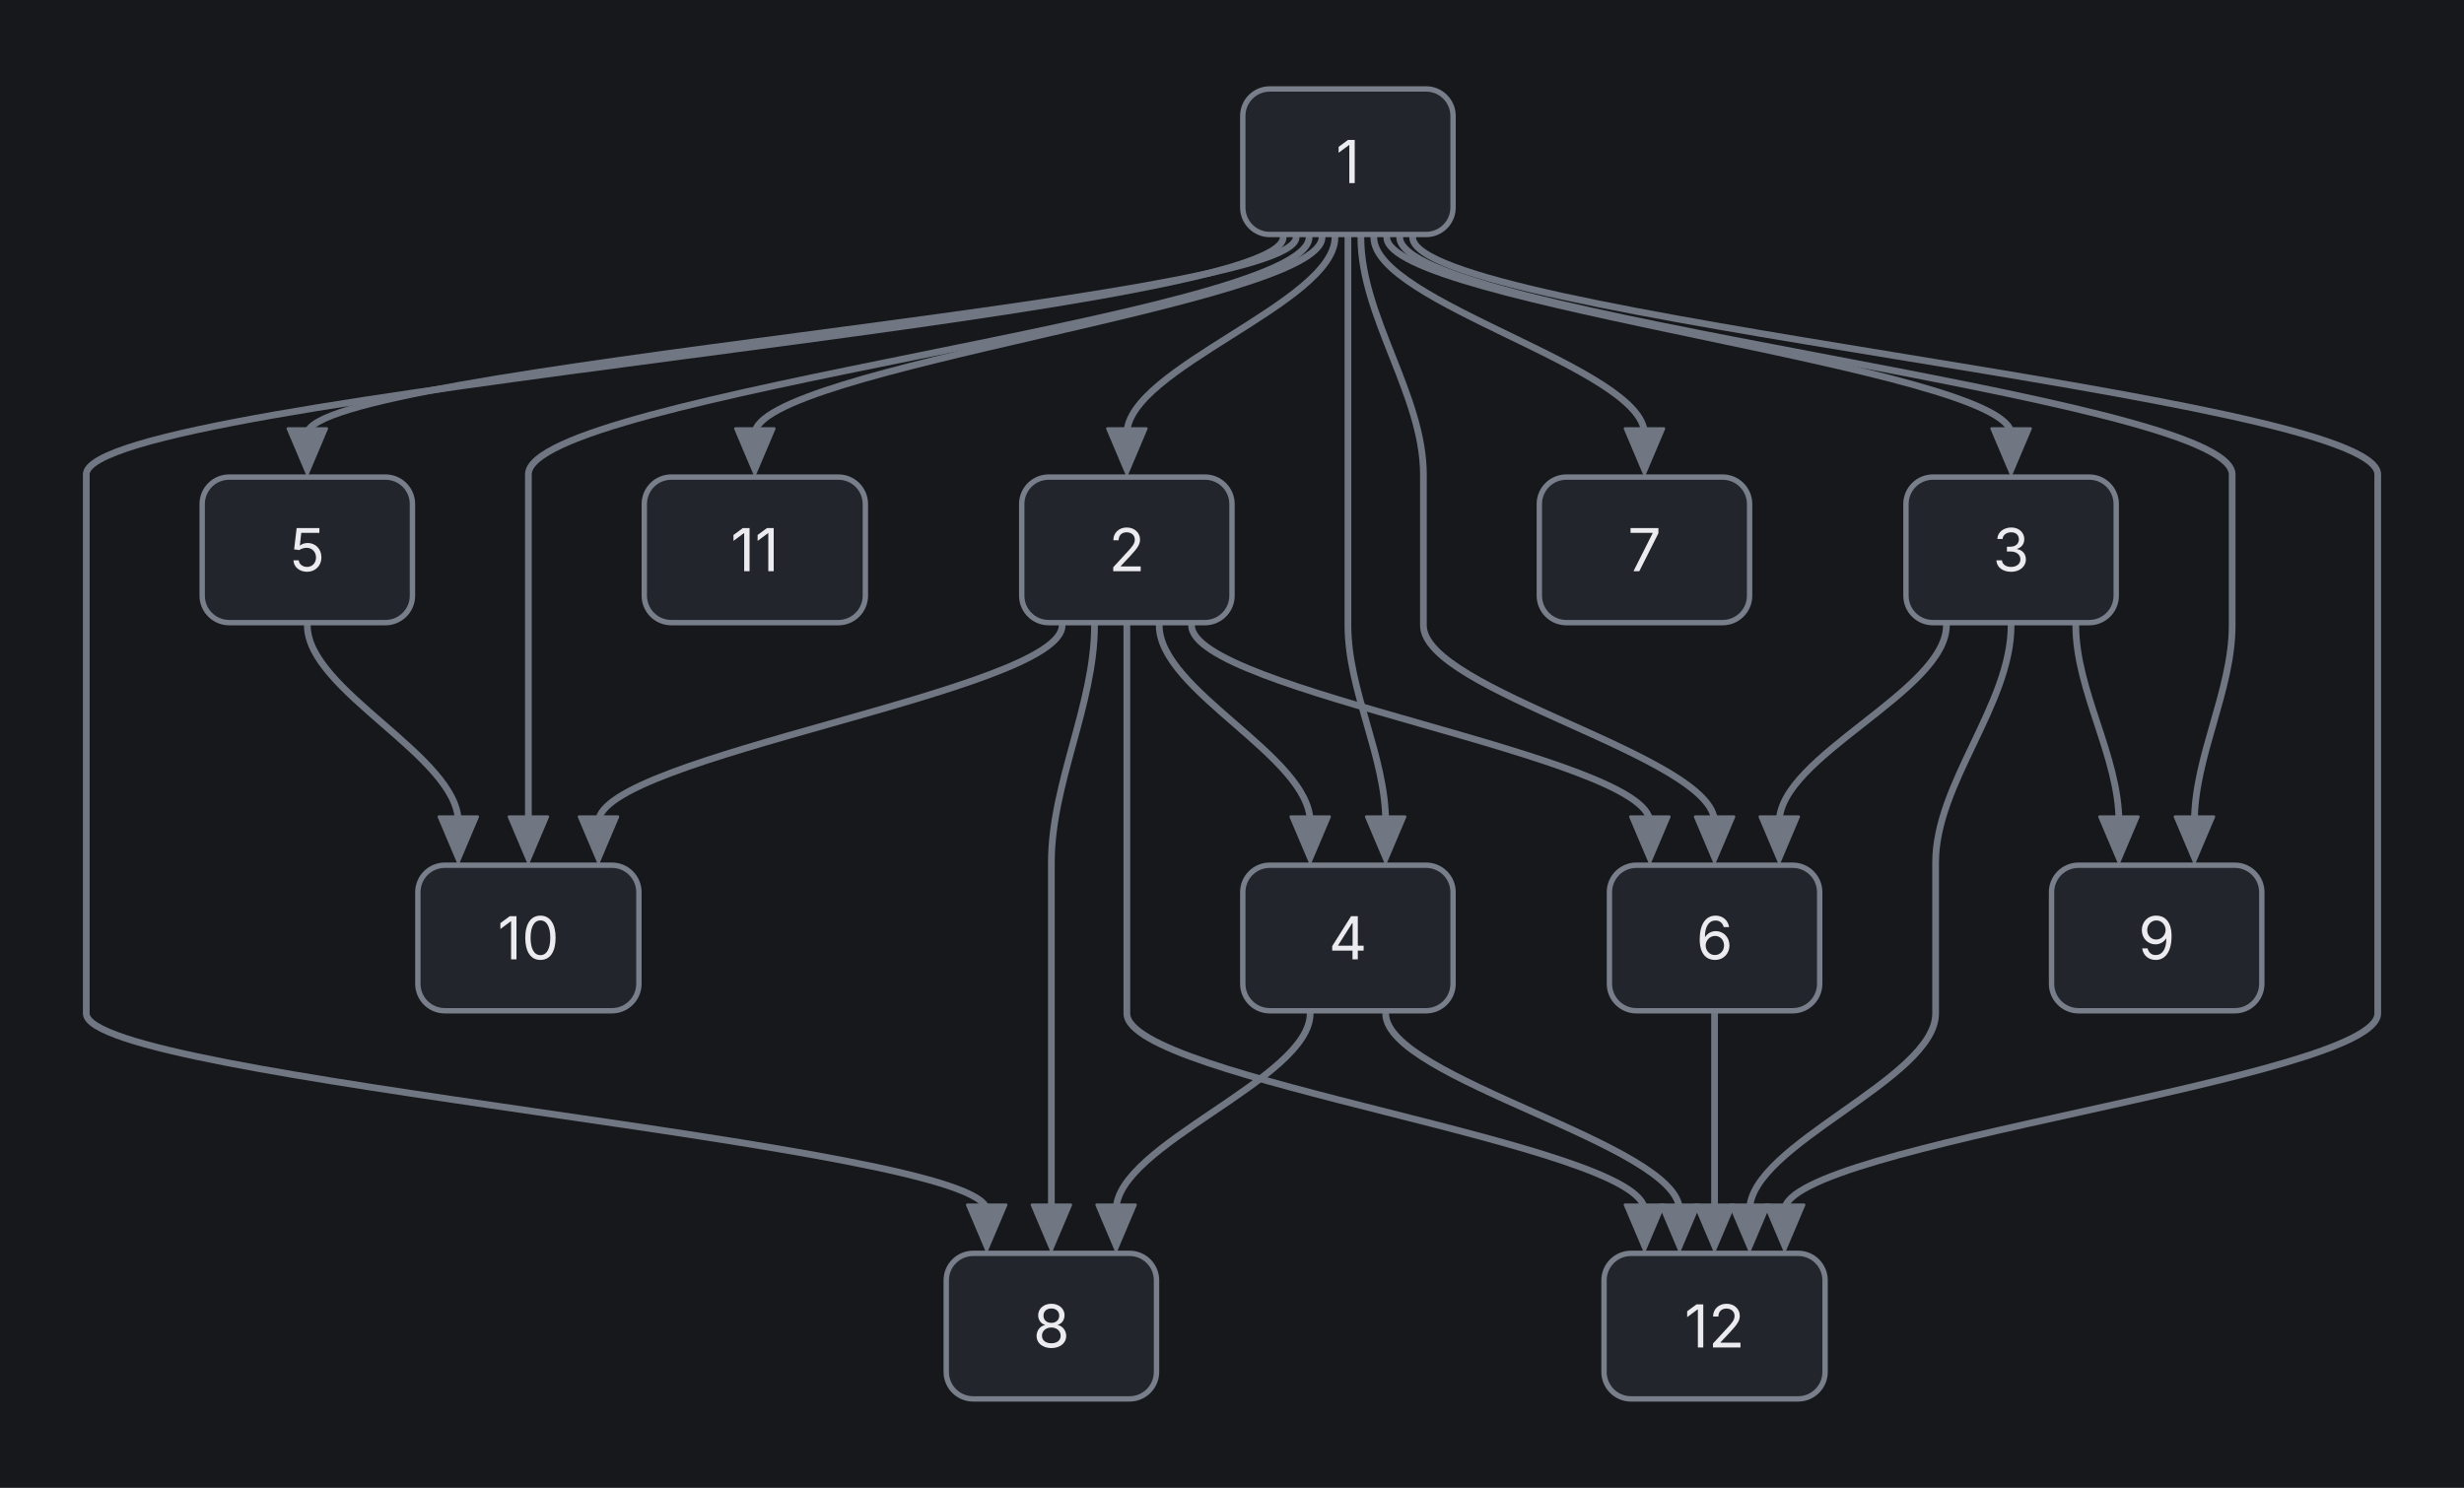
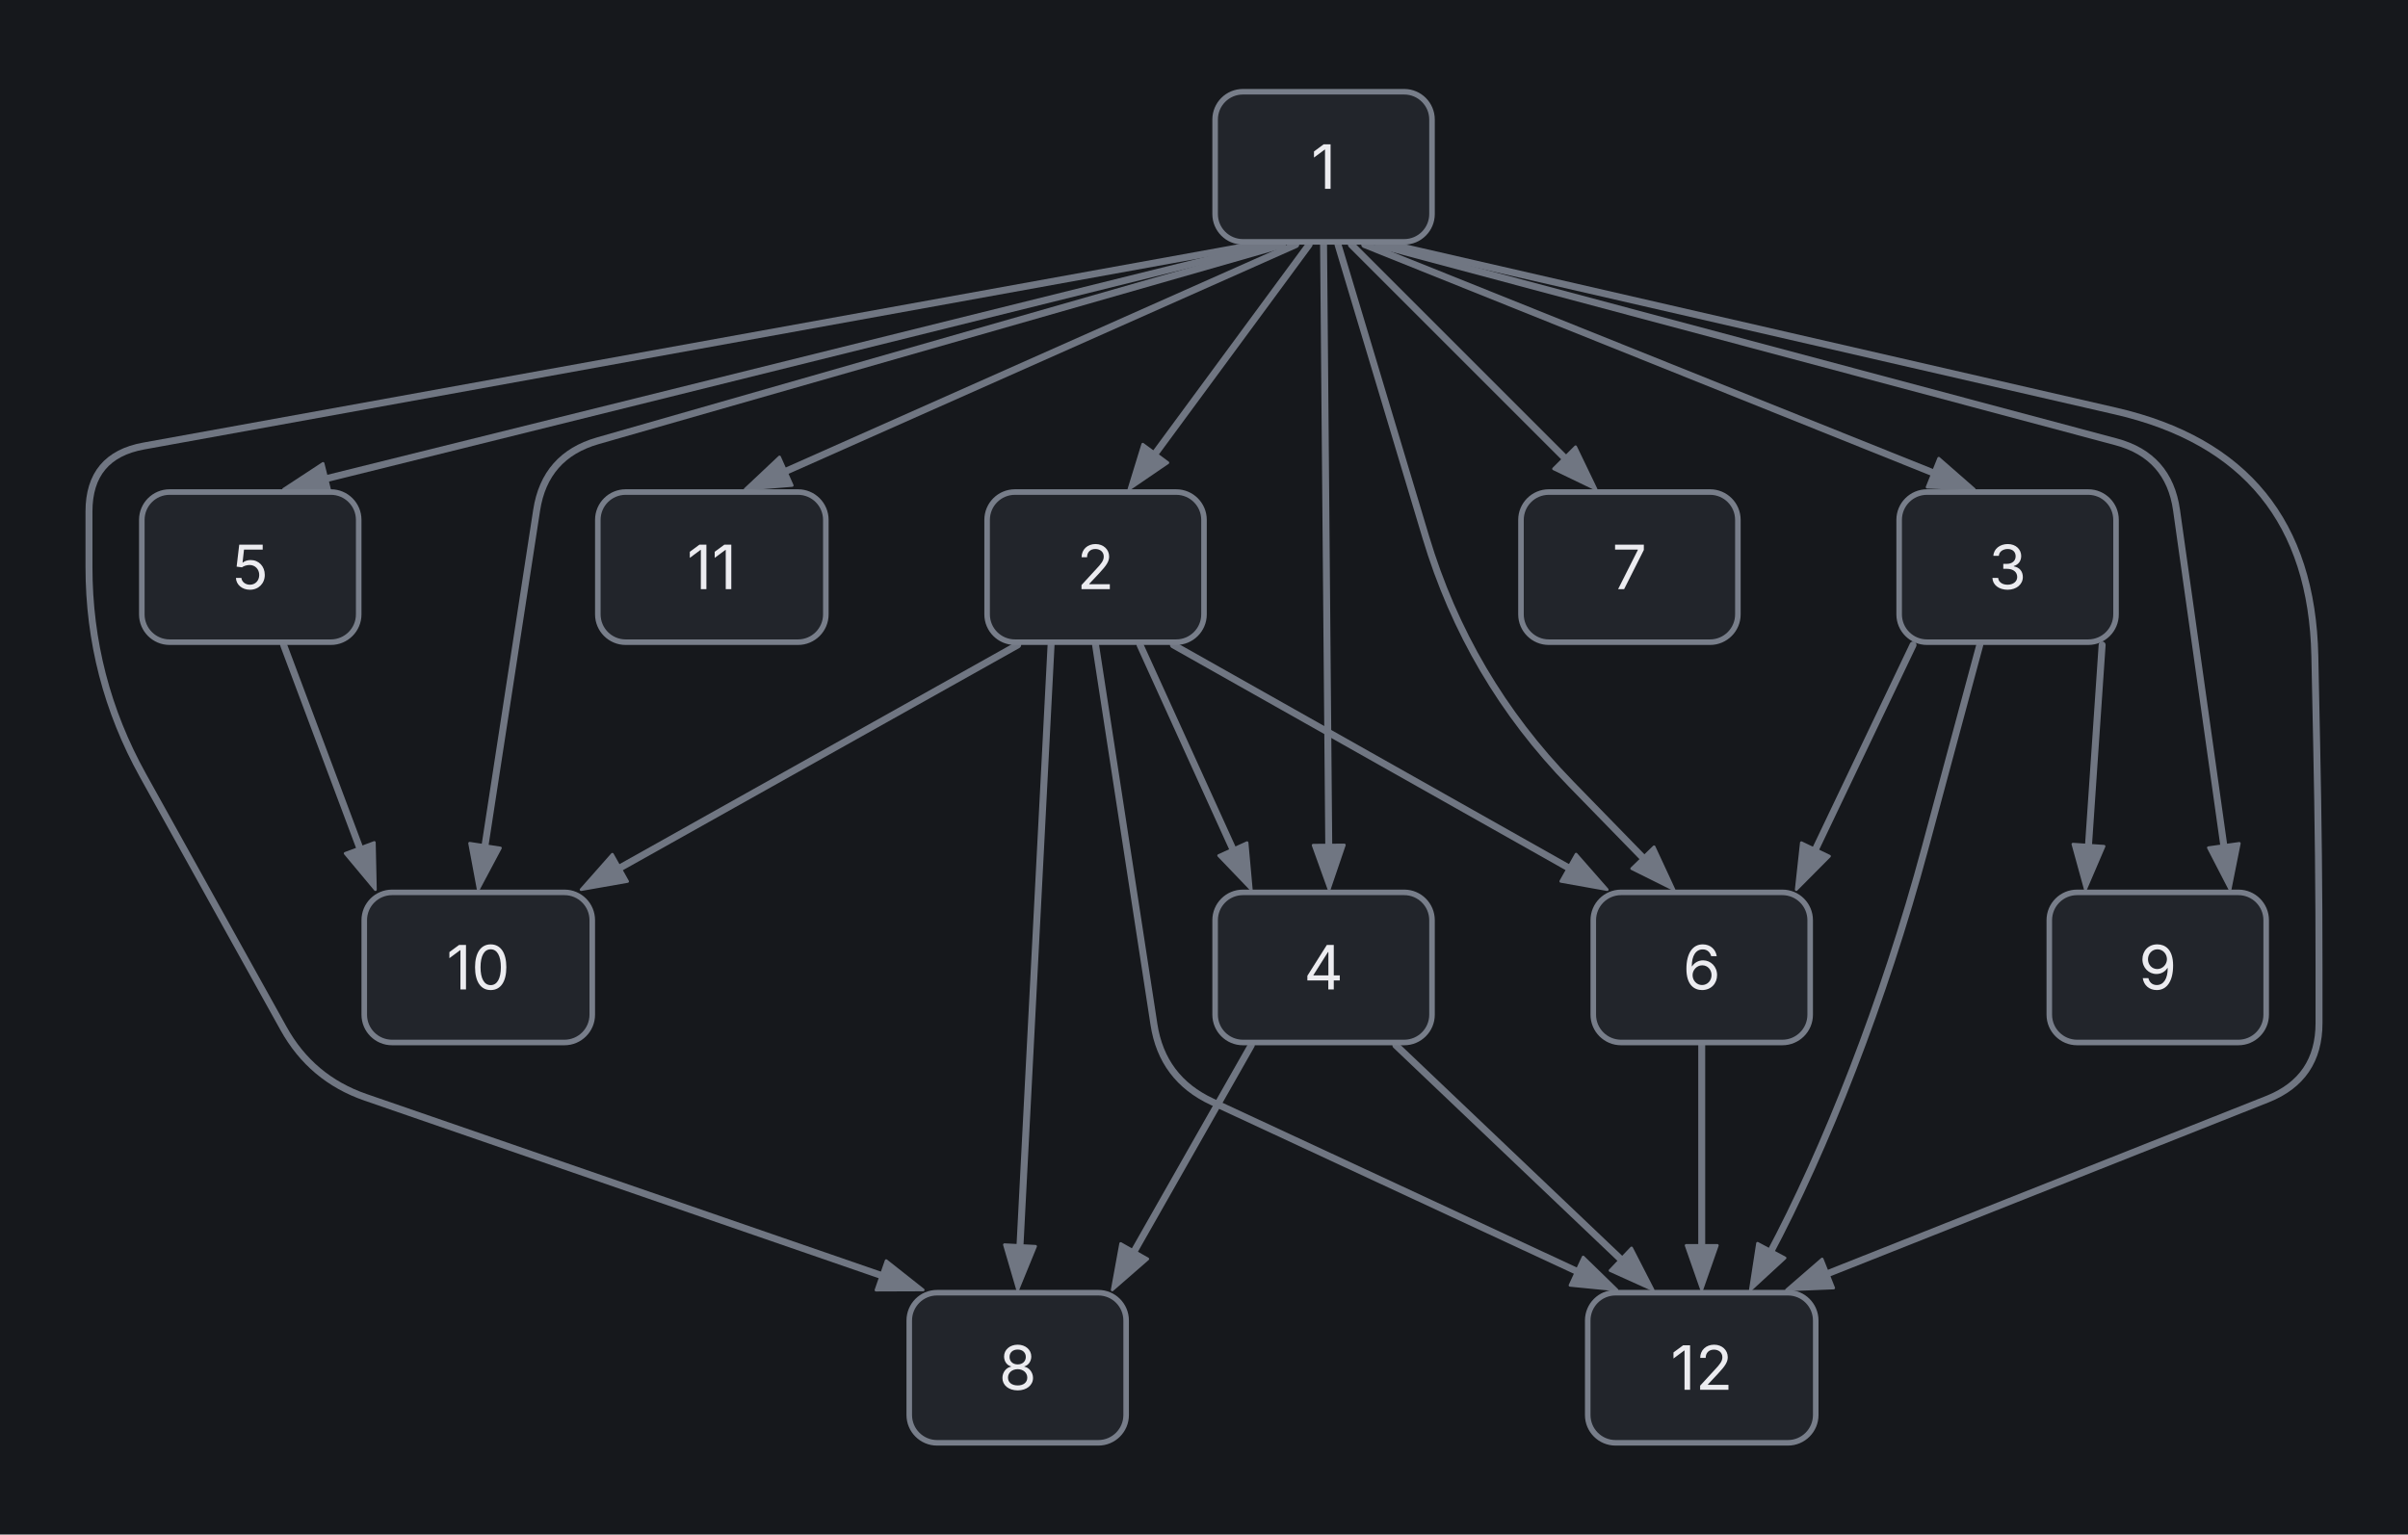
- <svg xmlns="http://www.w3.org/2000/svg" width="457" height="276" viewBox="0 0 457 276">
-   <path d="M0 0 L457 0 L457 276 L0 276 Z" fill="#16181c" />
-   <path d="M247.6 44 C247.6 56.17 209 68.33 209 80.5" fill="none" stroke="#707682" stroke-width="1.25" stroke-linecap="round" stroke-linejoin="round" />
-   <path d="M209 88 L205.4 79.5 L212.6 79.5 Z" fill="#707682" stroke="#707682" stroke-width="0.5" stroke-linecap="round" stroke-linejoin="round" />
-   <path d="M257.2 44 C257.2 56.17 373 68.33 373 80.5" fill="none" stroke="#707682" stroke-width="1.25" stroke-linecap="round" stroke-linejoin="round" />
-   <path d="M373 88 L369.4 79.5 L376.6 79.5 Z" fill="#707682" stroke="#707682" stroke-width="0.5" stroke-linecap="round" stroke-linejoin="round" />
-   <path d="M250 44 C250 58.67 250 73.33 250 88 C250 97.33 250 106.67 250 116 C250 128.17 257 140.33 257 152.5" fill="none" stroke="#707682" stroke-width="1.25" stroke-linecap="round" stroke-linejoin="round" />
-   <path d="M257 160 L253.4 151.5 L260.6 151.5 Z" fill="#707682" stroke="#707682" stroke-width="0.5" stroke-linecap="round" stroke-linejoin="round" />
-   <path d="M240.4 44 C240.4 56.17 57 68.33 57 80.5" fill="none" stroke="#707682" stroke-width="1.25" stroke-linecap="round" stroke-linejoin="round" />
-   <path d="M57 88 L53.4 79.5 L60.6 79.5 Z" fill="#707682" stroke="#707682" stroke-width="0.5" stroke-linecap="round" stroke-linejoin="round" />
-   <path d="M252.4 44 C252.4 58.67 264 73.33 264 88 C264 97.33 264 106.67 264 116 C264 128.17 318 140.33 318 152.5" fill="none" stroke="#707682" stroke-width="1.25" stroke-linecap="round" stroke-linejoin="round" />
-   <path d="M318 160 L314.4 151.5 L321.6 151.5 Z" fill="#707682" stroke="#707682" stroke-width="0.5" stroke-linecap="round" stroke-linejoin="round" />
-   <path d="M254.8 44 C254.8 56.17 305 68.33 305 80.5" fill="none" stroke="#707682" stroke-width="1.25" stroke-linecap="round" stroke-linejoin="round" />
-   <path d="M305 88 L301.4 79.5 L308.6 79.5 Z" fill="#707682" stroke="#707682" stroke-width="0.5" stroke-linecap="round" stroke-linejoin="round" />
-   <path d="M238 44 C238 58.67 16 73.33 16 88 C16 97.33 16 106.67 16 116 C16 130.67 16 145.33 16 160 C16 169.33 16 178.67 16 188 C16 200.17 183 212.33 183 224.5" fill="none" stroke="#707682" stroke-width="1.25" stroke-linecap="round" stroke-linejoin="round" />
-   <path d="M183 232 L179.4 223.5 L186.6 223.5 Z" fill="#707682" stroke="#707682" stroke-width="0.5" stroke-linecap="round" stroke-linejoin="round" />
-   <path d="M259.6 44 C259.6 58.67 414 73.33 414 88 C414 97.33 414 106.67 414 116 C414 128.17 407 140.33 407 152.5" fill="none" stroke="#707682" stroke-width="1.25" stroke-linecap="round" stroke-linejoin="round" />
-   <path d="M407 160 L403.4 151.5 L410.6 151.5 Z" fill="#707682" stroke="#707682" stroke-width="0.5" stroke-linecap="round" stroke-linejoin="round" />
-   <path d="M242.8 44 C242.8 58.67 98 73.33 98 88 C98 97.33 98 106.67 98 116 C98 128.17 98 140.33 98 152.5" fill="none" stroke="#707682" stroke-width="1.25" stroke-linecap="round" stroke-linejoin="round" />
-   <path d="M98 160 L94.4 151.5 L101.6 151.5 Z" fill="#707682" stroke="#707682" stroke-width="0.5" stroke-linecap="round" stroke-linejoin="round" />
-   <path d="M245.2 44 C245.2 56.17 140 68.33 140 80.5" fill="none" stroke="#707682" stroke-width="1.25" stroke-linecap="round" stroke-linejoin="round" />
-   <path d="M140 88 L136.4 79.5 L143.6 79.5 Z" fill="#707682" stroke="#707682" stroke-width="0.5" stroke-linecap="round" stroke-linejoin="round" />
-   <path d="M262 44 C262 58.67 441 73.33 441 88 C441 97.33 441 106.67 441 116 C441 130.67 441 145.33 441 160 C441 169.33 441 178.67 441 188 C441 200.17 331 212.33 331 224.5" fill="none" stroke="#707682" stroke-width="1.25" stroke-linecap="round" stroke-linejoin="round" />
-   <path d="M331 232 L327.4 223.5 L334.6 223.5 Z" fill="#707682" stroke="#707682" stroke-width="0.5" stroke-linecap="round" stroke-linejoin="round" />
-   <path d="M215 116 C215 128.17 243 140.33 243 152.5" fill="none" stroke="#707682" stroke-width="1.25" stroke-linecap="round" stroke-linejoin="round" />
-   <path d="M243 160 L239.4 151.5 L246.6 151.5 Z" fill="#707682" stroke="#707682" stroke-width="0.5" stroke-linecap="round" stroke-linejoin="round" />
-   <path d="M221 116 C221 128.17 306 140.33 306 152.5" fill="none" stroke="#707682" stroke-width="1.25" stroke-linecap="round" stroke-linejoin="round" />
-   <path d="M306 160 L302.4 151.5 L309.6 151.5 Z" fill="#707682" stroke="#707682" stroke-width="0.5" stroke-linecap="round" stroke-linejoin="round" />
-   <path d="M203 116 C203 130.67 195 145.33 195 160 C195 169.33 195 178.67 195 188 C195 200.17 195 212.33 195 224.5" fill="none" stroke="#707682" stroke-width="1.25" stroke-linecap="round" stroke-linejoin="round" />
-   <path d="M195 232 L191.4 223.5 L198.6 223.5 Z" fill="#707682" stroke="#707682" stroke-width="0.5" stroke-linecap="round" stroke-linejoin="round" />
-   <path d="M197 116 C197 128.17 111 140.33 111 152.5" fill="none" stroke="#707682" stroke-width="1.25" stroke-linecap="round" stroke-linejoin="round" />
-   <path d="M111 160 L107.4 151.5 L114.6 151.5 Z" fill="#707682" stroke="#707682" stroke-width="0.5" stroke-linecap="round" stroke-linejoin="round" />
-   <path d="M209 116 C209 130.67 209 145.33 209 160 C209 169.33 209 178.67 209 188 C209 200.17 305 212.33 305 224.5" fill="none" stroke="#707682" stroke-width="1.25" stroke-linecap="round" stroke-linejoin="round" />
-   <path d="M305 232 L301.4 223.5 L308.6 223.5 Z" fill="#707682" stroke="#707682" stroke-width="0.5" stroke-linecap="round" stroke-linejoin="round" />
-   <path d="M361 116 C361 128.17 330 140.33 330 152.5" fill="none" stroke="#707682" stroke-width="1.25" stroke-linecap="round" stroke-linejoin="round" />
-   <path d="M330 160 L326.4 151.5 L333.6 151.5 Z" fill="#707682" stroke="#707682" stroke-width="0.5" stroke-linecap="round" stroke-linejoin="round" />
-   <path d="M385 116 C385 128.17 393 140.33 393 152.5" fill="none" stroke="#707682" stroke-width="1.25" stroke-linecap="round" stroke-linejoin="round" />
-   <path d="M393 160 L389.4 151.5 L396.6 151.5 Z" fill="#707682" stroke="#707682" stroke-width="0.5" stroke-linecap="round" stroke-linejoin="round" />
-   <path d="M373 116 C373 130.67 359 145.33 359 160 C359 169.33 359 178.67 359 188 C359 200.17 324.5 212.33 324.5 224.5" fill="none" stroke="#707682" stroke-width="1.25" stroke-linecap="round" stroke-linejoin="round" />
-   <path d="M324.5 232 L320.9 223.5 L328.1 223.5 Z" fill="#707682" stroke="#707682" stroke-width="0.5" stroke-linecap="round" stroke-linejoin="round" />
-   <path d="M243 188 C243 200.17 207 212.33 207 224.5" fill="none" stroke="#707682" stroke-width="1.25" stroke-linecap="round" stroke-linejoin="round" />
-   <path d="M207 232 L203.4 223.5 L210.6 223.5 Z" fill="#707682" stroke="#707682" stroke-width="0.5" stroke-linecap="round" stroke-linejoin="round" />
-   <path d="M257 188 C257 200.17 311.5 212.33 311.5 224.5" fill="none" stroke="#707682" stroke-width="1.25" stroke-linecap="round" stroke-linejoin="round" />
-   <path d="M311.5 232 L307.9 223.5 L315.1 223.5 Z" fill="#707682" stroke="#707682" stroke-width="0.5" stroke-linecap="round" stroke-linejoin="round" />
-   <path d="M57 116 C57 128.17 85 140.33 85 152.5" fill="none" stroke="#707682" stroke-width="1.25" stroke-linecap="round" stroke-linejoin="round" />
-   <path d="M85 160 L81.4 151.5 L88.6 151.5 Z" fill="#707682" stroke="#707682" stroke-width="0.5" stroke-linecap="round" stroke-linejoin="round" />
-   <path d="M318 188 C318 200.17 318 212.33 318 224.5" fill="none" stroke="#707682" stroke-width="1.25" stroke-linecap="round" stroke-linejoin="round" />
-   <path d="M318 232 L314.4 223.5 L321.6 223.5 Z" fill="#707682" stroke="#707682" stroke-width="0.5" stroke-linecap="round" stroke-linejoin="round" />
-   <path d="M235.5 16.5 L264.5 16.5 C267.26 16.5 269.5 18.74 269.5 21.5 L269.5 38.5 C269.5 41.26 267.26 43.5 264.5 43.5 L235.5 43.5 C232.74 43.5 230.5 41.26 230.5 38.5 L230.5 21.5 C230.5 18.74 232.74 16.5 235.5 16.5 Z" fill="#22252b" stroke="#787e8a" stroke-width="1" />
-   <text x="250" y="33.96" font-size="11" fill="#ececf0" text-anchor="middle" font-family="Inter, &quot;Helvetica Neue&quot;, Helvetica, Arial, sans-serif">1</text>
-   <path d="M194.5 88.5 L223.5 88.5 C226.26 88.5 228.5 90.74 228.5 93.5 L228.5 110.5 C228.5 113.26 226.26 115.5 223.5 115.5 L194.5 115.5 C191.74 115.5 189.5 113.26 189.5 110.5 L189.5 93.5 C189.5 90.74 191.74 88.5 194.5 88.5 Z" fill="#22252b" stroke="#787e8a" stroke-width="1" />
-   <text x="209" y="105.96" font-size="11" fill="#ececf0" text-anchor="middle" font-family="Inter, &quot;Helvetica Neue&quot;, Helvetica, Arial, sans-serif">2</text>
-   <path d="M358.5 88.5 L387.5 88.5 C390.26 88.5 392.5 90.74 392.5 93.5 L392.5 110.5 C392.5 113.26 390.26 115.5 387.5 115.5 L358.5 115.5 C355.74 115.5 353.5 113.26 353.5 110.5 L353.5 93.5 C353.5 90.74 355.74 88.5 358.5 88.5 Z" fill="#22252b" stroke="#787e8a" stroke-width="1" />
-   <text x="373" y="105.96" font-size="11" fill="#ececf0" text-anchor="middle" font-family="Inter, &quot;Helvetica Neue&quot;, Helvetica, Arial, sans-serif">3</text>
-   <path d="M235.5 160.5 L264.5 160.5 C267.26 160.5 269.5 162.74 269.5 165.5 L269.5 182.5 C269.5 185.26 267.26 187.5 264.5 187.5 L235.5 187.5 C232.74 187.5 230.5 185.26 230.5 182.5 L230.5 165.5 C230.5 162.74 232.74 160.5 235.5 160.5 Z" fill="#22252b" stroke="#787e8a" stroke-width="1" />
-   <text x="250" y="177.96" font-size="11" fill="#ececf0" text-anchor="middle" font-family="Inter, &quot;Helvetica Neue&quot;, Helvetica, Arial, sans-serif">4</text>
-   <path d="M42.5 88.5 L71.5 88.5 C74.26 88.5 76.5 90.74 76.5 93.5 L76.5 110.5 C76.5 113.26 74.26 115.5 71.5 115.5 L42.5 115.5 C39.74 115.5 37.5 113.26 37.5 110.5 L37.5 93.5 C37.5 90.74 39.74 88.5 42.5 88.5 Z" fill="#22252b" stroke="#787e8a" stroke-width="1" />
-   <text x="57" y="105.96" font-size="11" fill="#ececf0" text-anchor="middle" font-family="Inter, &quot;Helvetica Neue&quot;, Helvetica, Arial, sans-serif">5</text>
-   <path d="M303.5 160.5 L332.5 160.5 C335.26 160.5 337.5 162.74 337.5 165.5 L337.5 182.5 C337.5 185.26 335.26 187.5 332.5 187.5 L303.5 187.5 C300.74 187.5 298.5 185.26 298.5 182.5 L298.5 165.5 C298.5 162.74 300.74 160.5 303.5 160.5 Z" fill="#22252b" stroke="#787e8a" stroke-width="1" />
-   <text x="318" y="177.96" font-size="11" fill="#ececf0" text-anchor="middle" font-family="Inter, &quot;Helvetica Neue&quot;, Helvetica, Arial, sans-serif">6</text>
-   <path d="M290.5 88.5 L319.5 88.5 C322.26 88.5 324.5 90.74 324.5 93.5 L324.5 110.5 C324.5 113.26 322.26 115.5 319.5 115.5 L290.5 115.5 C287.74 115.5 285.5 113.26 285.5 110.5 L285.5 93.5 C285.5 90.74 287.74 88.5 290.5 88.5 Z" fill="#22252b" stroke="#787e8a" stroke-width="1" />
-   <text x="305" y="105.96" font-size="11" fill="#ececf0" text-anchor="middle" font-family="Inter, &quot;Helvetica Neue&quot;, Helvetica, Arial, sans-serif">7</text>
-   <path d="M180.5 232.5 L209.5 232.5 C212.26 232.5 214.5 234.74 214.5 237.5 L214.5 254.5 C214.5 257.26 212.26 259.5 209.5 259.5 L180.5 259.5 C177.74 259.5 175.5 257.26 175.5 254.5 L175.5 237.5 C175.5 234.74 177.74 232.5 180.5 232.5 Z" fill="#22252b" stroke="#787e8a" stroke-width="1" />
-   <text x="195" y="249.96" font-size="11" fill="#ececf0" text-anchor="middle" font-family="Inter, &quot;Helvetica Neue&quot;, Helvetica, Arial, sans-serif">8</text>
-   <path d="M385.5 160.5 L414.5 160.5 C417.26 160.5 419.5 162.74 419.5 165.5 L419.5 182.5 C419.5 185.26 417.26 187.5 414.5 187.5 L385.5 187.5 C382.74 187.5 380.5 185.26 380.5 182.5 L380.5 165.5 C380.5 162.74 382.74 160.5 385.5 160.5 Z" fill="#22252b" stroke="#787e8a" stroke-width="1" />
-   <text x="400" y="177.96" font-size="11" fill="#ececf0" text-anchor="middle" font-family="Inter, &quot;Helvetica Neue&quot;, Helvetica, Arial, sans-serif">9</text>
-   <path d="M82.5 160.5 L113.5 160.5 C116.26 160.5 118.5 162.74 118.5 165.5 L118.5 182.5 C118.5 185.26 116.26 187.5 113.5 187.5 L82.5 187.5 C79.74 187.5 77.5 185.26 77.5 182.5 L77.5 165.5 C77.5 162.74 79.74 160.5 82.5 160.5 Z" fill="#22252b" stroke="#787e8a" stroke-width="1" />
-   <text x="98" y="177.96" font-size="11" fill="#ececf0" text-anchor="middle" font-family="Inter, &quot;Helvetica Neue&quot;, Helvetica, Arial, sans-serif">10</text>
-   <path d="M124.5 88.5 L155.5 88.5 C158.26 88.5 160.5 90.74 160.5 93.5 L160.5 110.5 C160.5 113.26 158.26 115.5 155.5 115.5 L124.5 115.5 C121.74 115.5 119.5 113.26 119.5 110.5 L119.5 93.5 C119.5 90.74 121.74 88.5 124.5 88.5 Z" fill="#22252b" stroke="#787e8a" stroke-width="1" />
-   <text x="140" y="105.96" font-size="11" fill="#ececf0" text-anchor="middle" font-family="Inter, &quot;Helvetica Neue&quot;, Helvetica, Arial, sans-serif">11</text>
-   <path d="M302.5 232.5 L333.5 232.5 C336.26 232.5 338.5 234.74 338.5 237.5 L338.5 254.5 C338.5 257.26 336.26 259.5 333.5 259.5 L302.5 259.5 C299.74 259.5 297.5 257.26 297.5 254.5 L297.5 237.5 C297.5 234.74 299.74 232.5 302.5 232.5 Z" fill="#22252b" stroke="#787e8a" stroke-width="1" />
-   <text x="318" y="249.96" font-size="11" fill="#ececf0" text-anchor="middle" font-family="Inter, &quot;Helvetica Neue&quot;, Helvetica, Arial, sans-serif">12</text>
+ <svg xmlns="http://www.w3.org/2000/svg" width="433" height="276" viewBox="0 0 433 276">
+   <path d="M0 0 L433 0 L433 276 L0 276 Z" fill="#16181c" />
+   <path d="M235.4 44 L207.15 82.36" fill="none" stroke="#707682" stroke-width="1.25" stroke-linecap="round" stroke-linejoin="round" />
+   <path d="M203 88 L205.49 79.9 L210 83.22 Z" fill="#707682" stroke="#707682" stroke-width="0.5" stroke-linecap="round" stroke-linejoin="round" />
+   <path d="M245.4 44 L348.5 85.39" fill="none" stroke="#707682" stroke-width="1.25" stroke-linecap="round" stroke-linejoin="round" />
+   <path d="M355 88 L346.53 87.62 L348.62 82.42 Z" fill="#707682" stroke="#707682" stroke-width="0.5" stroke-linecap="round" stroke-linejoin="round" />
+   <path d="M238 44 L238.94 153" fill="none" stroke="#707682" stroke-width="1.25" stroke-linecap="round" stroke-linejoin="round" />
+   <path d="M239 160 L236.13 152.02 L241.73 151.98 Z" fill="#707682" stroke="#707682" stroke-width="0.5" stroke-linecap="round" stroke-linejoin="round" />
+   <path d="M228.2 44 L57.79 86.31" fill="none" stroke="#707682" stroke-width="1.25" stroke-linecap="round" stroke-linejoin="round" />
+   <path d="M51 88 L58.09 83.35 L59.44 88.79 Z" fill="#707682" stroke="#707682" stroke-width="0.5" stroke-linecap="round" stroke-linejoin="round" />
+   <path d="M240.6 44 L256.38 96.6 Q264 122 282.5 141 L296.12 154.98" fill="none" stroke="#707682" stroke-width="1.25" stroke-linecap="round" stroke-linejoin="round" />
+   <path d="M301 160 L293.41 156.22 L297.43 152.31 Z" fill="#707682" stroke="#707682" stroke-width="0.5" stroke-linecap="round" stroke-linejoin="round" />
+   <path d="M243 44 L282.05 83.05" fill="none" stroke="#707682" stroke-width="1.25" stroke-linecap="round" stroke-linejoin="round" />
+   <path d="M287 88 L279.36 84.32 L283.32 80.36 Z" fill="#707682" stroke="#707682" stroke-width="0.5" stroke-linecap="round" stroke-linejoin="round" />
+   <path d="M225.8 44 L25.84 80.22 Q16 82 16 92 L16 102 Q16 122 25.71 139.48 L51 185 Q56 194 65.73 197.36 L159.38 229.71" fill="none" stroke="#707682" stroke-width="1.25" stroke-linecap="round" stroke-linejoin="round" />
+   <path d="M166 232 L157.52 232.03 L159.35 226.74 Z" fill="#707682" stroke="#707682" stroke-width="0.5" stroke-linecap="round" stroke-linejoin="round" />
+   <path d="M247.8 44 L380.49 79.46 Q390 82 391.38 91.75 L400.02 153.07" fill="none" stroke="#707682" stroke-width="1.25" stroke-linecap="round" stroke-linejoin="round" />
+   <path d="M401 160 L397.11 152.47 L402.66 151.69 Z" fill="#707682" stroke="#707682" stroke-width="0.5" stroke-linecap="round" stroke-linejoin="round" />
+   <path d="M230.6 44 L107.48 79.28 Q98 82 96.5 91.75 L87.06 153.08" fill="none" stroke="#707682" stroke-width="1.25" stroke-linecap="round" stroke-linejoin="round" />
+   <path d="M86 160 L84.45 151.67 L89.98 152.52 Z" fill="#707682" stroke="#707682" stroke-width="0.5" stroke-linecap="round" stroke-linejoin="round" />
+   <path d="M233 44 L140.4 85.16" fill="none" stroke="#707682" stroke-width="1.25" stroke-linecap="round" stroke-linejoin="round" />
+   <path d="M134 88 L140.17 82.19 L142.45 87.31 Z" fill="#707682" stroke="#707682" stroke-width="0.5" stroke-linecap="round" stroke-linejoin="round" />
+   <path d="M250.2 44 L380.41 73.93 Q415.5 82 416.25 118 L416.58 134 Q417 154 417 174 L417 184 Q417 194 407.71 197.69 L327.76 229.42" fill="none" stroke="#707682" stroke-width="1.25" stroke-linecap="round" stroke-linejoin="round" />
+   <path d="M321.25 232 L327.65 226.45 L329.72 231.65 Z" fill="#707682" stroke="#707682" stroke-width="0.5" stroke-linecap="round" stroke-linejoin="round" />
+   <path d="M205 116 L222.1 153.63" fill="none" stroke="#707682" stroke-width="1.25" stroke-linecap="round" stroke-linejoin="round" />
+   <path d="M225 160 L219.14 153.88 L224.24 151.56 Z" fill="#707682" stroke="#707682" stroke-width="0.5" stroke-linecap="round" stroke-linejoin="round" />
+   <path d="M211 116 L282.9 156.56" fill="none" stroke="#707682" stroke-width="1.25" stroke-linecap="round" stroke-linejoin="round" />
+   <path d="M289 160 L280.66 158.51 L283.41 153.63 Z" fill="#707682" stroke="#707682" stroke-width="0.5" stroke-linecap="round" stroke-linejoin="round" />
+   <path d="M189 116 L183.36 225.01" fill="none" stroke="#707682" stroke-width="1.25" stroke-linecap="round" stroke-linejoin="round" />
+   <path d="M183 232 L180.62 223.87 L186.21 224.16 Z" fill="#707682" stroke="#707682" stroke-width="0.5" stroke-linecap="round" stroke-linejoin="round" />
+   <path d="M183 116 L110.61 156.58" fill="none" stroke="#707682" stroke-width="1.25" stroke-linecap="round" stroke-linejoin="round" />
+   <path d="M104.5 160 L110.11 153.65 L112.85 158.53 Z" fill="#707682" stroke="#707682" stroke-width="0.5" stroke-linecap="round" stroke-linejoin="round" />
+   <path d="M197 116 L207.5 184.25 Q209 194 217.95 198.16 L284.4 229.05" fill="none" stroke="#707682" stroke-width="1.25" stroke-linecap="round" stroke-linejoin="round" />
+   <path d="M290.75 232 L282.32 231.17 L284.68 226.09 Z" fill="#707682" stroke="#707682" stroke-width="0.5" stroke-linecap="round" stroke-linejoin="round" />
+   <path d="M344 116 L326.02 153.68" fill="none" stroke="#707682" stroke-width="1.25" stroke-linecap="round" stroke-linejoin="round" />
+   <path d="M323 160 L323.92 151.57 L328.97 153.99 Z" fill="#707682" stroke="#707682" stroke-width="0.5" stroke-linecap="round" stroke-linejoin="round" />
+   <path d="M378 116 L375.48 153.02" fill="none" stroke="#707682" stroke-width="1.25" stroke-linecap="round" stroke-linejoin="round" />
+   <path d="M375 160 L372.75 151.83 L378.34 152.21 Z" fill="#707682" stroke="#707682" stroke-width="0.5" stroke-linecap="round" stroke-linejoin="round" />
+   <path d="M356 116 L346.19 152.42 C338.73 180.14 328.25 206.67 318.04 225.82" fill="none" stroke="#707682" stroke-width="1.25" stroke-linecap="round" stroke-linejoin="round" />
+   <path d="M314.75 232 L316.04 223.62 L320.98 226.26 Z" fill="#707682" stroke="#707682" stroke-width="0.5" stroke-linecap="round" stroke-linejoin="round" />
+   <path d="M225 188 L203.46 225.91" fill="none" stroke="#707682" stroke-width="1.25" stroke-linecap="round" stroke-linejoin="round" />
+   <path d="M200 232 L201.52 223.66 L206.39 226.43 Z" fill="#707682" stroke="#707682" stroke-width="0.5" stroke-linecap="round" stroke-linejoin="round" />
+   <path d="M251 188 L292.18 227.18" fill="none" stroke="#707682" stroke-width="1.25" stroke-linecap="round" stroke-linejoin="round" />
+   <path d="M297.25 232 L289.52 228.51 L293.38 224.46 Z" fill="#707682" stroke="#707682" stroke-width="0.5" stroke-linecap="round" stroke-linejoin="round" />
+   <path d="M51 116 L65.04 153.45" fill="none" stroke="#707682" stroke-width="1.25" stroke-linecap="round" stroke-linejoin="round" />
+   <path d="M67.5 160 L62.07 153.49 L67.31 151.53 Z" fill="#707682" stroke="#707682" stroke-width="0.5" stroke-linecap="round" stroke-linejoin="round" />
+   <path d="M306 188 L306 225" fill="none" stroke="#707682" stroke-width="1.25" stroke-linecap="round" stroke-linejoin="round" />
+   <path d="M306 232 L303.2 224 L308.8 224 Z" fill="#707682" stroke="#707682" stroke-width="0.5" stroke-linecap="round" stroke-linejoin="round" />
+   <path d="M223.5 16.5 L252.5 16.5 C255.26 16.5 257.5 18.74 257.5 21.5 L257.5 38.5 C257.5 41.26 255.26 43.5 252.5 43.5 L223.5 43.5 C220.74 43.5 218.5 41.26 218.5 38.5 L218.5 21.5 C218.5 18.74 220.74 16.5 223.5 16.5 Z" fill="#22252b" stroke="#787e8a" stroke-width="1" />
+   <text x="238" y="33.96" font-size="11" fill="#ececf0" text-anchor="middle" font-family="Inter, &quot;Helvetica Neue&quot;, Helvetica, Arial, sans-serif">1</text>
+   <path d="M182.5 88.5 L211.5 88.5 C214.26 88.5 216.5 90.74 216.5 93.5 L216.5 110.5 C216.5 113.26 214.26 115.5 211.5 115.5 L182.5 115.5 C179.74 115.5 177.5 113.26 177.5 110.5 L177.5 93.5 C177.5 90.74 179.74 88.5 182.5 88.5 Z" fill="#22252b" stroke="#787e8a" stroke-width="1" />
+   <text x="197" y="105.96" font-size="11" fill="#ececf0" text-anchor="middle" font-family="Inter, &quot;Helvetica Neue&quot;, Helvetica, Arial, sans-serif">2</text>
+   <path d="M346.5 88.5 L375.5 88.5 C378.26 88.5 380.5 90.74 380.5 93.5 L380.5 110.5 C380.5 113.26 378.26 115.5 375.5 115.5 L346.5 115.5 C343.74 115.5 341.5 113.26 341.5 110.5 L341.5 93.5 C341.5 90.74 343.74 88.5 346.5 88.5 Z" fill="#22252b" stroke="#787e8a" stroke-width="1" />
+   <text x="361" y="105.96" font-size="11" fill="#ececf0" text-anchor="middle" font-family="Inter, &quot;Helvetica Neue&quot;, Helvetica, Arial, sans-serif">3</text>
+   <path d="M223.5 160.5 L252.5 160.5 C255.26 160.5 257.5 162.74 257.5 165.5 L257.5 182.5 C257.5 185.26 255.26 187.5 252.5 187.5 L223.5 187.5 C220.74 187.5 218.5 185.26 218.5 182.5 L218.5 165.5 C218.5 162.74 220.74 160.5 223.5 160.5 Z" fill="#22252b" stroke="#787e8a" stroke-width="1" />
+   <text x="238" y="177.96" font-size="11" fill="#ececf0" text-anchor="middle" font-family="Inter, &quot;Helvetica Neue&quot;, Helvetica, Arial, sans-serif">4</text>
+   <path d="M30.5 88.5 L59.5 88.5 C62.26 88.5 64.5 90.74 64.5 93.5 L64.5 110.5 C64.5 113.26 62.26 115.5 59.5 115.5 L30.5 115.5 C27.74 115.5 25.5 113.26 25.5 110.5 L25.5 93.5 C25.5 90.74 27.74 88.5 30.5 88.5 Z" fill="#22252b" stroke="#787e8a" stroke-width="1" />
+   <text x="45" y="105.96" font-size="11" fill="#ececf0" text-anchor="middle" font-family="Inter, &quot;Helvetica Neue&quot;, Helvetica, Arial, sans-serif">5</text>
+   <path d="M291.5 160.5 L320.5 160.5 C323.26 160.5 325.5 162.74 325.5 165.5 L325.5 182.5 C325.5 185.26 323.26 187.5 320.5 187.5 L291.5 187.5 C288.74 187.5 286.5 185.26 286.5 182.5 L286.5 165.5 C286.5 162.74 288.74 160.5 291.5 160.5 Z" fill="#22252b" stroke="#787e8a" stroke-width="1" />
+   <text x="306" y="177.96" font-size="11" fill="#ececf0" text-anchor="middle" font-family="Inter, &quot;Helvetica Neue&quot;, Helvetica, Arial, sans-serif">6</text>
+   <path d="M278.5 88.5 L307.5 88.5 C310.26 88.5 312.5 90.74 312.5 93.5 L312.5 110.5 C312.5 113.26 310.26 115.5 307.5 115.5 L278.5 115.5 C275.74 115.5 273.5 113.26 273.5 110.5 L273.5 93.5 C273.5 90.74 275.74 88.5 278.5 88.5 Z" fill="#22252b" stroke="#787e8a" stroke-width="1" />
+   <text x="293" y="105.96" font-size="11" fill="#ececf0" text-anchor="middle" font-family="Inter, &quot;Helvetica Neue&quot;, Helvetica, Arial, sans-serif">7</text>
+   <path d="M168.5 232.5 L197.5 232.5 C200.26 232.5 202.5 234.74 202.5 237.5 L202.5 254.5 C202.5 257.26 200.26 259.5 197.5 259.5 L168.5 259.5 C165.74 259.5 163.5 257.26 163.5 254.5 L163.5 237.5 C163.5 234.74 165.74 232.5 168.5 232.5 Z" fill="#22252b" stroke="#787e8a" stroke-width="1" />
+   <text x="183" y="249.96" font-size="11" fill="#ececf0" text-anchor="middle" font-family="Inter, &quot;Helvetica Neue&quot;, Helvetica, Arial, sans-serif">8</text>
+   <path d="M373.5 160.5 L402.5 160.5 C405.26 160.5 407.5 162.74 407.5 165.5 L407.5 182.5 C407.5 185.26 405.26 187.5 402.5 187.5 L373.5 187.5 C370.74 187.5 368.5 185.26 368.5 182.5 L368.5 165.5 C368.5 162.74 370.74 160.5 373.5 160.5 Z" fill="#22252b" stroke="#787e8a" stroke-width="1" />
+   <text x="388" y="177.96" font-size="11" fill="#ececf0" text-anchor="middle" font-family="Inter, &quot;Helvetica Neue&quot;, Helvetica, Arial, sans-serif">9</text>
+   <path d="M70.5 160.5 L101.5 160.5 C104.26 160.5 106.5 162.74 106.5 165.5 L106.5 182.5 C106.5 185.26 104.26 187.5 101.5 187.5 L70.5 187.5 C67.74 187.5 65.5 185.26 65.5 182.5 L65.5 165.5 C65.5 162.74 67.74 160.5 70.5 160.5 Z" fill="#22252b" stroke="#787e8a" stroke-width="1" />
+   <text x="86" y="177.96" font-size="11" fill="#ececf0" text-anchor="middle" font-family="Inter, &quot;Helvetica Neue&quot;, Helvetica, Arial, sans-serif">10</text>
+   <path d="M112.5 88.5 L143.5 88.5 C146.26 88.5 148.5 90.74 148.5 93.5 L148.5 110.5 C148.5 113.26 146.26 115.5 143.5 115.5 L112.5 115.5 C109.74 115.5 107.5 113.26 107.5 110.5 L107.5 93.5 C107.5 90.74 109.74 88.5 112.5 88.5 Z" fill="#22252b" stroke="#787e8a" stroke-width="1" />
+   <text x="128" y="105.96" font-size="11" fill="#ececf0" text-anchor="middle" font-family="Inter, &quot;Helvetica Neue&quot;, Helvetica, Arial, sans-serif">11</text>
+   <path d="M290.5 232.5 L321.5 232.5 C324.26 232.5 326.5 234.74 326.5 237.5 L326.5 254.5 C326.5 257.26 324.26 259.5 321.5 259.5 L290.5 259.5 C287.74 259.5 285.5 257.26 285.5 254.5 L285.5 237.5 C285.5 234.74 287.74 232.5 290.5 232.5 Z" fill="#22252b" stroke="#787e8a" stroke-width="1" />
+   <text x="306" y="249.96" font-size="11" fill="#ececf0" text-anchor="middle" font-family="Inter, &quot;Helvetica Neue&quot;, Helvetica, Arial, sans-serif">12</text>
</svg>
